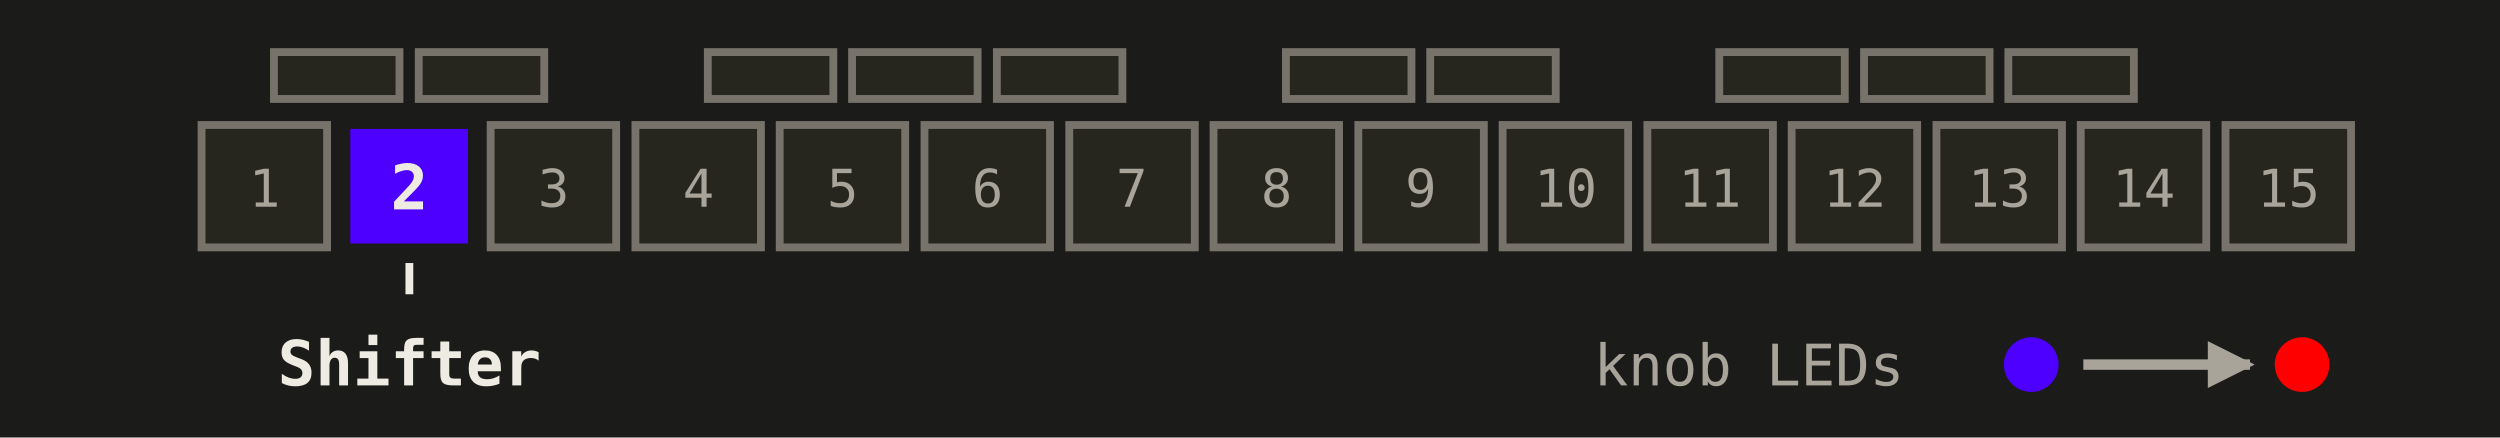
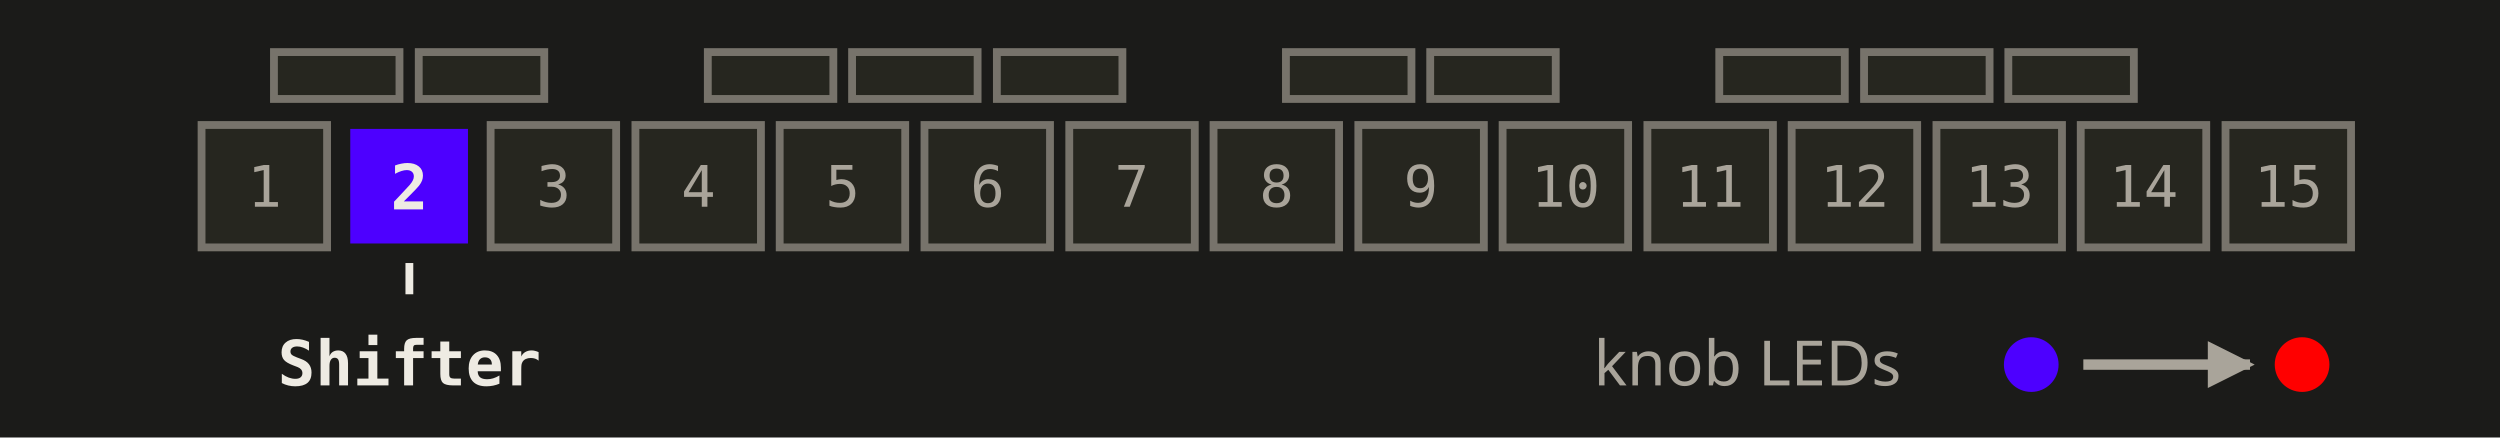
<svg xmlns="http://www.w3.org/2000/svg" viewBox="0 0 480 84" width="480" height="84" role="img" aria-labelledby="title desc">
-   <style>svg{font-size:12px}text{font-family:'IBM Plex Mono', ui-monospace, Menlo, monospace;fill:#EEEBE3;text-anchor:middle}.as{text-anchor:start}.ae{text-anchor:end}.m{fill:#A9A49A}.gt{fill:#1B1B19}.b{fill:none;stroke:#A9A49A;stroke-width:1.5}.bx{fill:none;stroke:#A9A49A;stroke-width:2}.ba{fill:#26261F;stroke:#EEEBE3;stroke-width:2}.la{fill:none;stroke:#EEEBE3;stroke-width:2}.ls{fill:none;stroke:#A9A49A;stroke-width:2}.lc{fill:none;stroke:#77736B;stroke-width:1.5;stroke-dasharray:5 4}.da{fill:#EEEBE3}.ds{fill:#A9A49A}.sw{stroke:#EEEBE3;stroke-width:2}.g{fill:#EEEBE3}.j{fill:#A9A49A}.wk{fill:#EEEBE3;stroke:#1B1B19;stroke-width:1.5}.dk{fill:#26261F;stroke:#A9A49A;stroke-width:1.5}.sk{fill:#A9A49A;stroke:#1B1B19;stroke-width:1.5}.led{fill:none;stroke:#A9A49A;stroke-width:1.5}</style>
+   <style>svg{font-size:12px}text{font-family:'IBM Plex Mono', ui-monospace, Menlo, monospace;fill:#EEEBE3;text-anchor:middle}.m,.sn{font-family:'IBM Plex Sans', system-ui, sans-serif}.m.mo{font-family:'IBM Plex Mono', ui-monospace, Menlo, monospace}.as{text-anchor:start}.ae{text-anchor:end}.m{fill:#A9A49A}.gt{fill:#1B1B19}.b{fill:none;stroke:#A9A49A;stroke-width:1.5}.bx{fill:none;stroke:#A9A49A;stroke-width:2}.ba{fill:#26261F;stroke:#EEEBE3;stroke-width:2}.la{fill:none;stroke:#EEEBE3;stroke-width:2}.ls{fill:none;stroke:#A9A49A;stroke-width:2}.lc{fill:none;stroke:#77736B;stroke-width:1.5;stroke-dasharray:5 4}.da{fill:#EEEBE3}.ds{fill:#A9A49A}.sw{stroke:#EEEBE3;stroke-width:2}.g{fill:#EEEBE3}.j{fill:#A9A49A}.wk{fill:#EEEBE3;stroke:#1B1B19;stroke-width:1.5}.dk{fill:#26261F;stroke:#A9A49A;stroke-width:1.5}.sk{fill:#A9A49A;stroke:#1B1B19;stroke-width:1.5}.led{fill:none;stroke:#A9A49A;stroke-width:1.5}</style>
  <defs>
    <marker id="ma" viewBox="0 0 10 10" refX="9" refY="5" markerWidth="9" markerHeight="9" markerUnits="userSpaceOnUse" orient="auto">
      <path d="M0,0L10,5L0,10z" fill="#EEEBE3" />
    </marker>
    <marker id="ms" viewBox="0 0 10 10" refX="9" refY="5" markerWidth="9" markerHeight="9" markerUnits="userSpaceOnUse" orient="auto">
      <path d="M0,0L10,5L0,10z" fill="#A9A49A" />
    </marker>
    <marker id="mc" viewBox="0 0 10 10" refX="9" refY="5" markerWidth="9" markerHeight="9" markerUnits="userSpaceOnUse" orient="auto">
      <path d="M0,0L10,5L0,10z" fill="#77736B" />
    </marker>
  </defs>
  <rect width="480" height="84" fill="#1B1B19" />
  <rect x="52.6" y="10" width="24.1" height="9" fill="#26261F" stroke="#77736B" stroke-width="1.5" />
  <rect x="80.4" y="10" width="24.1" height="9" fill="#26261F" stroke="#77736B" stroke-width="1.5" />
  <rect x="135.9" y="10" width="24.1" height="9" fill="#26261F" stroke="#77736B" stroke-width="1.5" />
  <rect x="163.6" y="10" width="24.1" height="9" fill="#26261F" stroke="#77736B" stroke-width="1.5" />
  <rect x="191.4" y="10" width="24.1" height="9" fill="#26261F" stroke="#77736B" stroke-width="1.5" />
  <rect x="246.9" y="10" width="24.1" height="9" fill="#26261F" stroke="#77736B" stroke-width="1.5" />
  <rect x="274.6" y="10" width="24.1" height="9" fill="#26261F" stroke="#77736B" stroke-width="1.5" />
  <rect x="330.1" y="10" width="24.1" height="9" fill="#26261F" stroke="#77736B" stroke-width="1.5" />
  <rect x="357.9" y="10" width="24.1" height="9" fill="#26261F" stroke="#77736B" stroke-width="1.5" />
  <rect x="385.6" y="10" width="24.1" height="9" fill="#26261F" stroke="#77736B" stroke-width="1.5" />
  <rect x="38.7" y="24" width="24.1" height="23.5" fill="#26261F" stroke="#77736B" stroke-width="1.5" />
-   <text x="50.8" y="39.7" font-size="10" style="fill:#A9A49A">1</text>
+   <text x="50.8" y="39.7" font-size="11" style="fill:#A9A49A">1</text>
  <rect x="66.5" y="24" width="24.1" height="23.5" fill="#4d00ff" stroke="#1B1B19" stroke-width="1.5" />
  <text x="78.6" y="40.2" font-size="12" font-weight="600" style="fill:#EEEBE3">2</text>
  <rect x="94.2" y="24" width="24.1" height="23.5" fill="#26261F" stroke="#77736B" stroke-width="1.5" />
-   <text x="106.3" y="39.7" font-size="10" style="fill:#A9A49A">3</text>
+   <text x="106.3" y="39.7" font-size="11" style="fill:#A9A49A">3</text>
  <rect x="122" y="24" width="24.1" height="23.5" fill="#26261F" stroke="#77736B" stroke-width="1.5" />
-   <text x="134.1" y="39.7" font-size="10" style="fill:#A9A49A">4</text>
+   <text x="134.1" y="39.7" font-size="11" style="fill:#A9A49A">4</text>
  <rect x="149.7" y="24" width="24.1" height="23.5" fill="#26261F" stroke="#77736B" stroke-width="1.5" />
-   <text x="161.8" y="39.7" font-size="10" style="fill:#A9A49A">5</text>
+   <text x="161.8" y="39.7" font-size="11" style="fill:#A9A49A">5</text>
  <rect x="177.5" y="24" width="24.1" height="23.5" fill="#26261F" stroke="#77736B" stroke-width="1.5" />
-   <text x="189.6" y="39.7" font-size="10" style="fill:#A9A49A">6</text>
+   <text x="189.6" y="39.7" font-size="11" style="fill:#A9A49A">6</text>
  <rect x="205.3" y="24" width="24.1" height="23.5" fill="#26261F" stroke="#77736B" stroke-width="1.5" />
-   <text x="217.3" y="39.7" font-size="10" style="fill:#A9A49A">7</text>
+   <text x="217.3" y="39.7" font-size="11" style="fill:#A9A49A">7</text>
  <rect x="233" y="24" width="24.1" height="23.5" fill="#26261F" stroke="#77736B" stroke-width="1.5" />
-   <text x="245.1" y="39.7" font-size="10" style="fill:#A9A49A">8</text>
+   <text x="245.1" y="39.7" font-size="11" style="fill:#A9A49A">8</text>
  <rect x="260.8" y="24" width="24.1" height="23.5" fill="#26261F" stroke="#77736B" stroke-width="1.5" />
-   <text x="272.8" y="39.7" font-size="10" style="fill:#A9A49A">9</text>
+   <text x="272.8" y="39.7" font-size="11" style="fill:#A9A49A">9</text>
  <rect x="288.5" y="24" width="24.1" height="23.5" fill="#26261F" stroke="#77736B" stroke-width="1.5" />
-   <text x="300.6" y="39.7" font-size="10" style="fill:#A9A49A">10</text>
+   <text x="300.6" y="39.7" font-size="11" style="fill:#A9A49A">10</text>
  <rect x="316.3" y="24" width="24.1" height="23.5" fill="#26261F" stroke="#77736B" stroke-width="1.5" />
-   <text x="328.3" y="39.7" font-size="10" style="fill:#A9A49A">11</text>
+   <text x="328.3" y="39.7" font-size="11" style="fill:#A9A49A">11</text>
  <rect x="344" y="24" width="24.1" height="23.5" fill="#26261F" stroke="#77736B" stroke-width="1.5" />
-   <text x="356.1" y="39.7" font-size="10" style="fill:#A9A49A">12</text>
+   <text x="356.1" y="39.7" font-size="11" style="fill:#A9A49A">12</text>
  <rect x="371.8" y="24" width="24.1" height="23.5" fill="#26261F" stroke="#77736B" stroke-width="1.5" />
-   <text x="383.9" y="39.7" font-size="10" style="fill:#A9A49A">13</text>
+   <text x="383.9" y="39.7" font-size="11" style="fill:#A9A49A">13</text>
  <rect x="399.5" y="24" width="24.1" height="23.5" fill="#26261F" stroke="#77736B" stroke-width="1.5" />
-   <text x="411.6" y="39.7" font-size="10" style="fill:#A9A49A">14</text>
+   <text x="411.6" y="39.7" font-size="11" style="fill:#A9A49A">14</text>
  <rect x="427.3" y="24" width="24.1" height="23.5" fill="#26261F" stroke="#77736B" stroke-width="1.5" />
-   <text x="439.4" y="39.7" font-size="10" style="fill:#A9A49A">15</text>
+   <text x="439.4" y="39.7" font-size="11" style="fill:#A9A49A">15</text>
  <text x="78.6" y="74" class="t" font-weight="600">Shifter</text>
  <path d="M78.6,50.5v6" stroke="#EEEBE3" stroke-width="1.5" />
-   <text x="306" y="74" class="m as" font-size="11">knob LEDs</text>
+   <text x="306" y="74" class="m as">knob LEDs</text>
  <circle cx="390" cy="70" r="6" fill="#4d00ff" stroke="#1B1B19" stroke-width="1.5" />
  <circle cx="442" cy="70" r="6" fill="#ff0000" stroke="#1B1B19" stroke-width="1.5" />
  <polyline points="400,70 432,70" class="ls" marker-end="url(#ms)" />
</svg>
